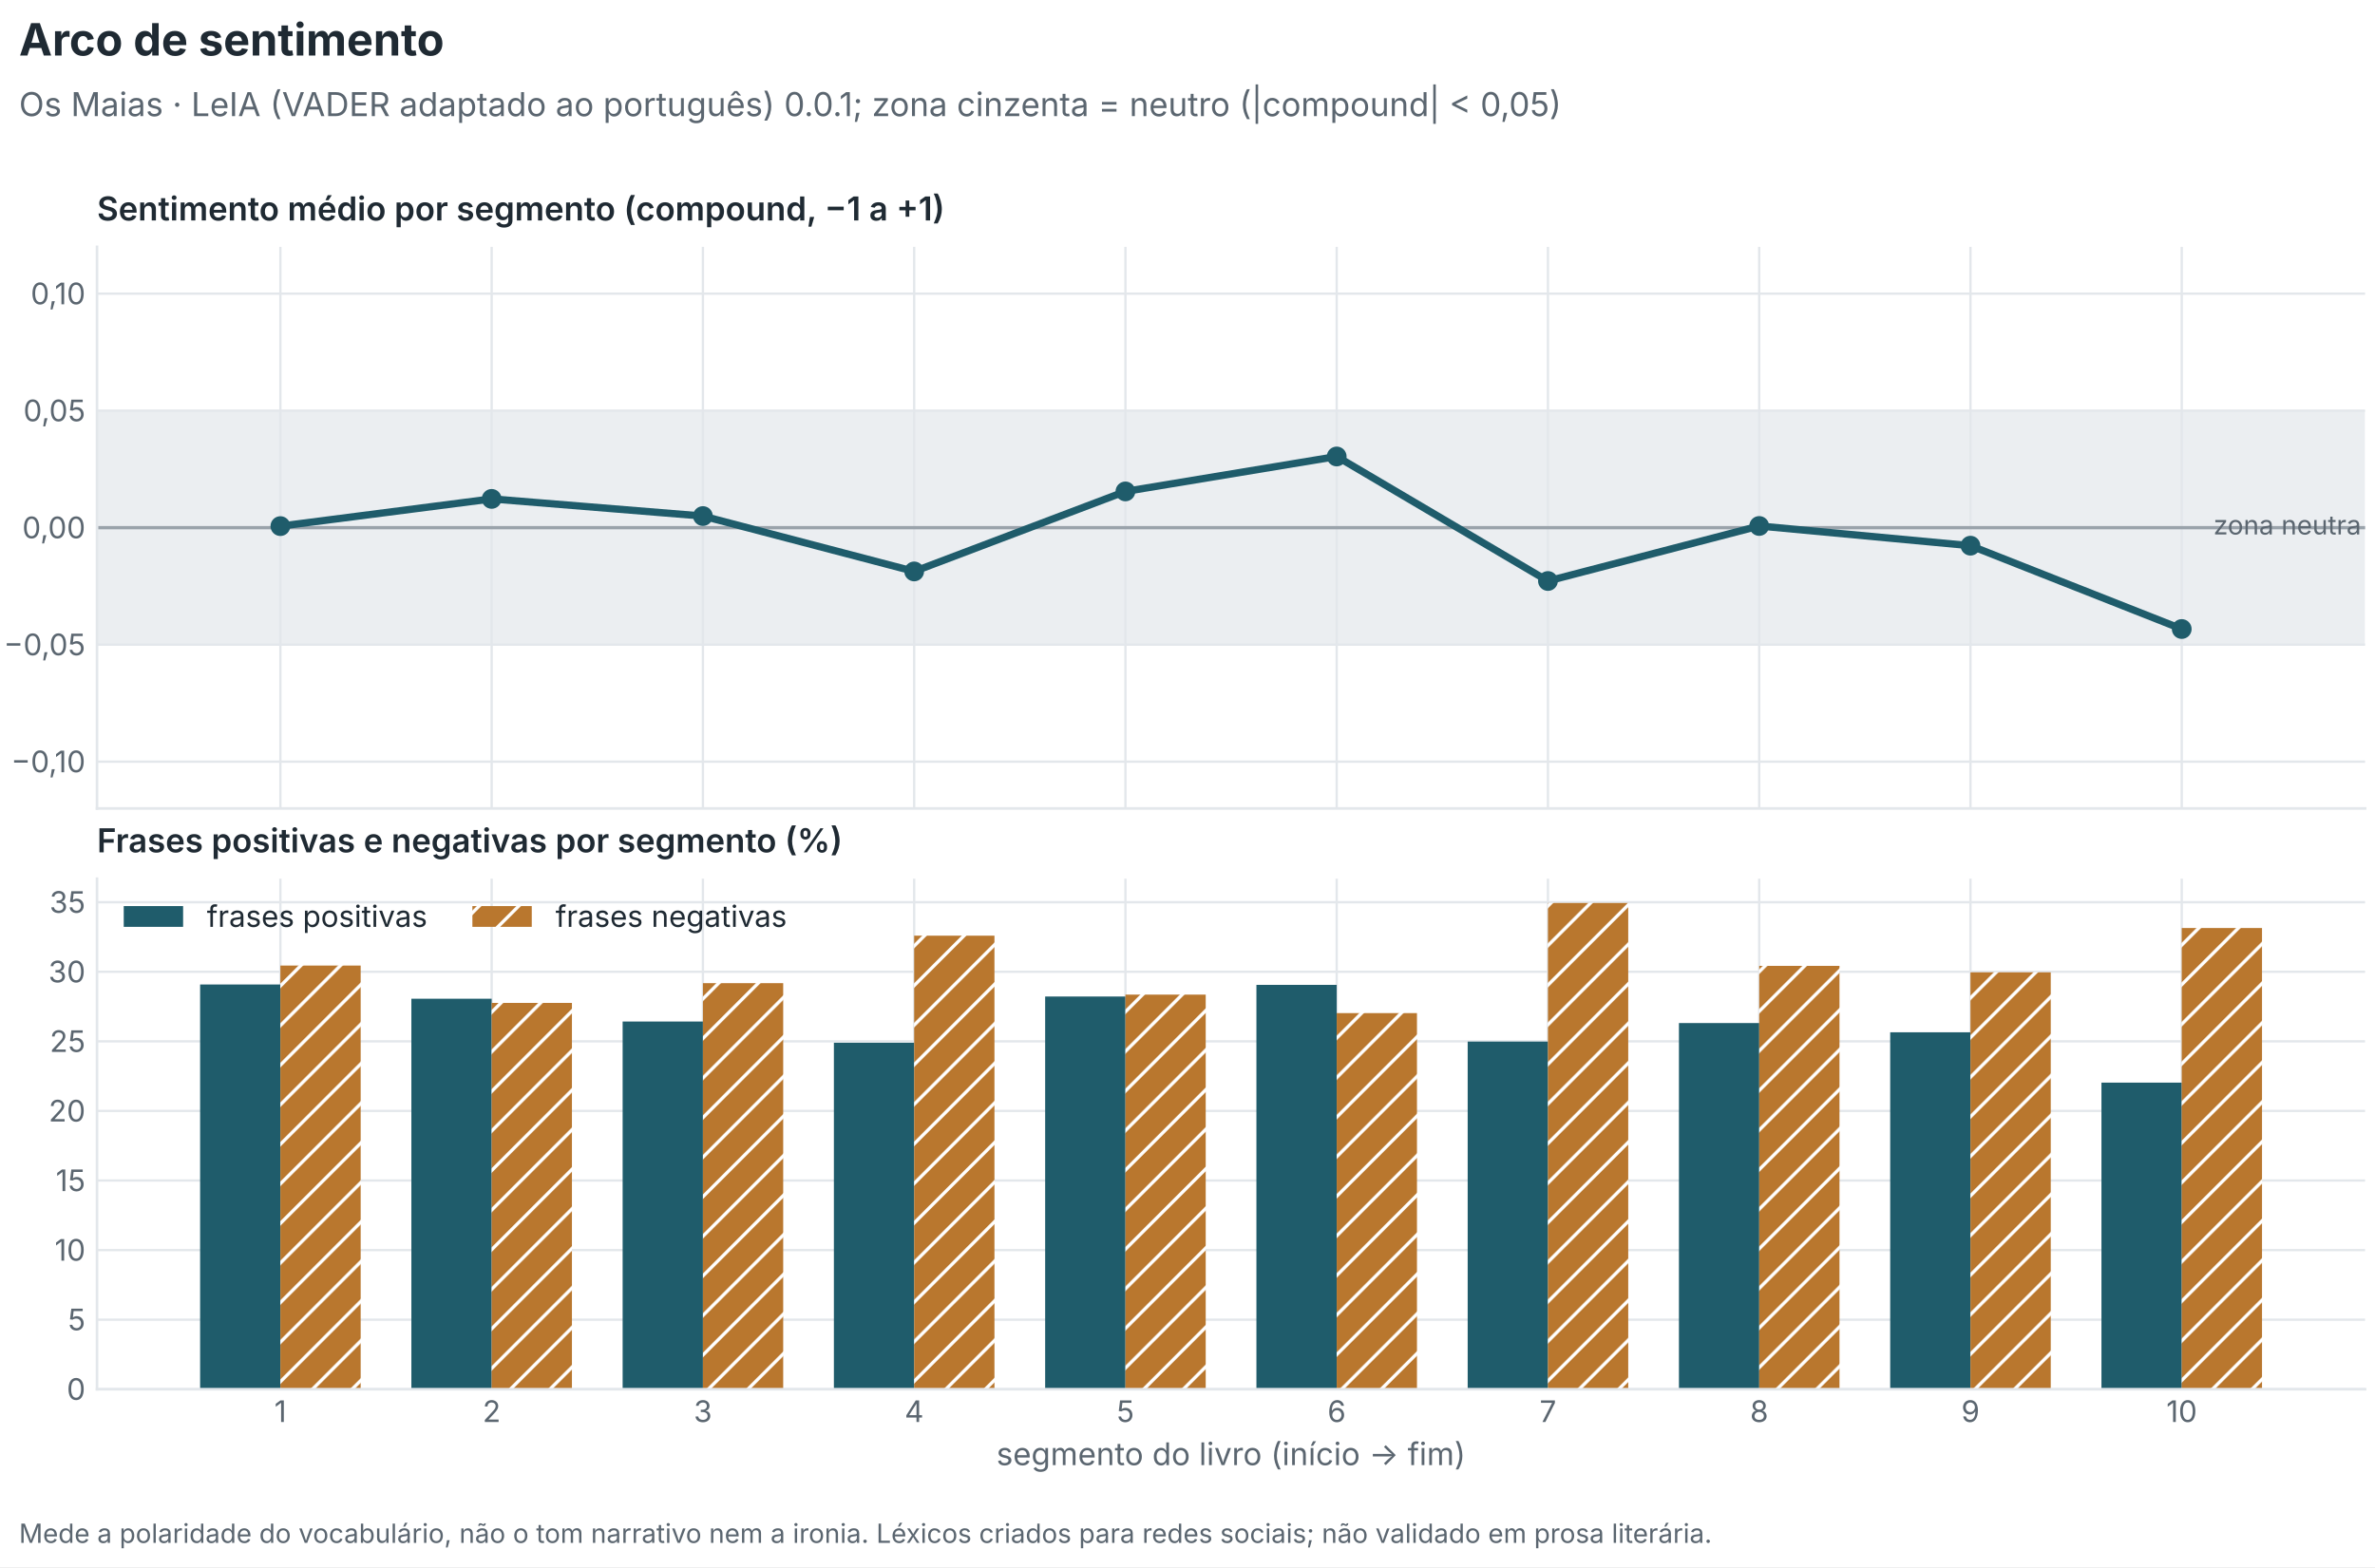
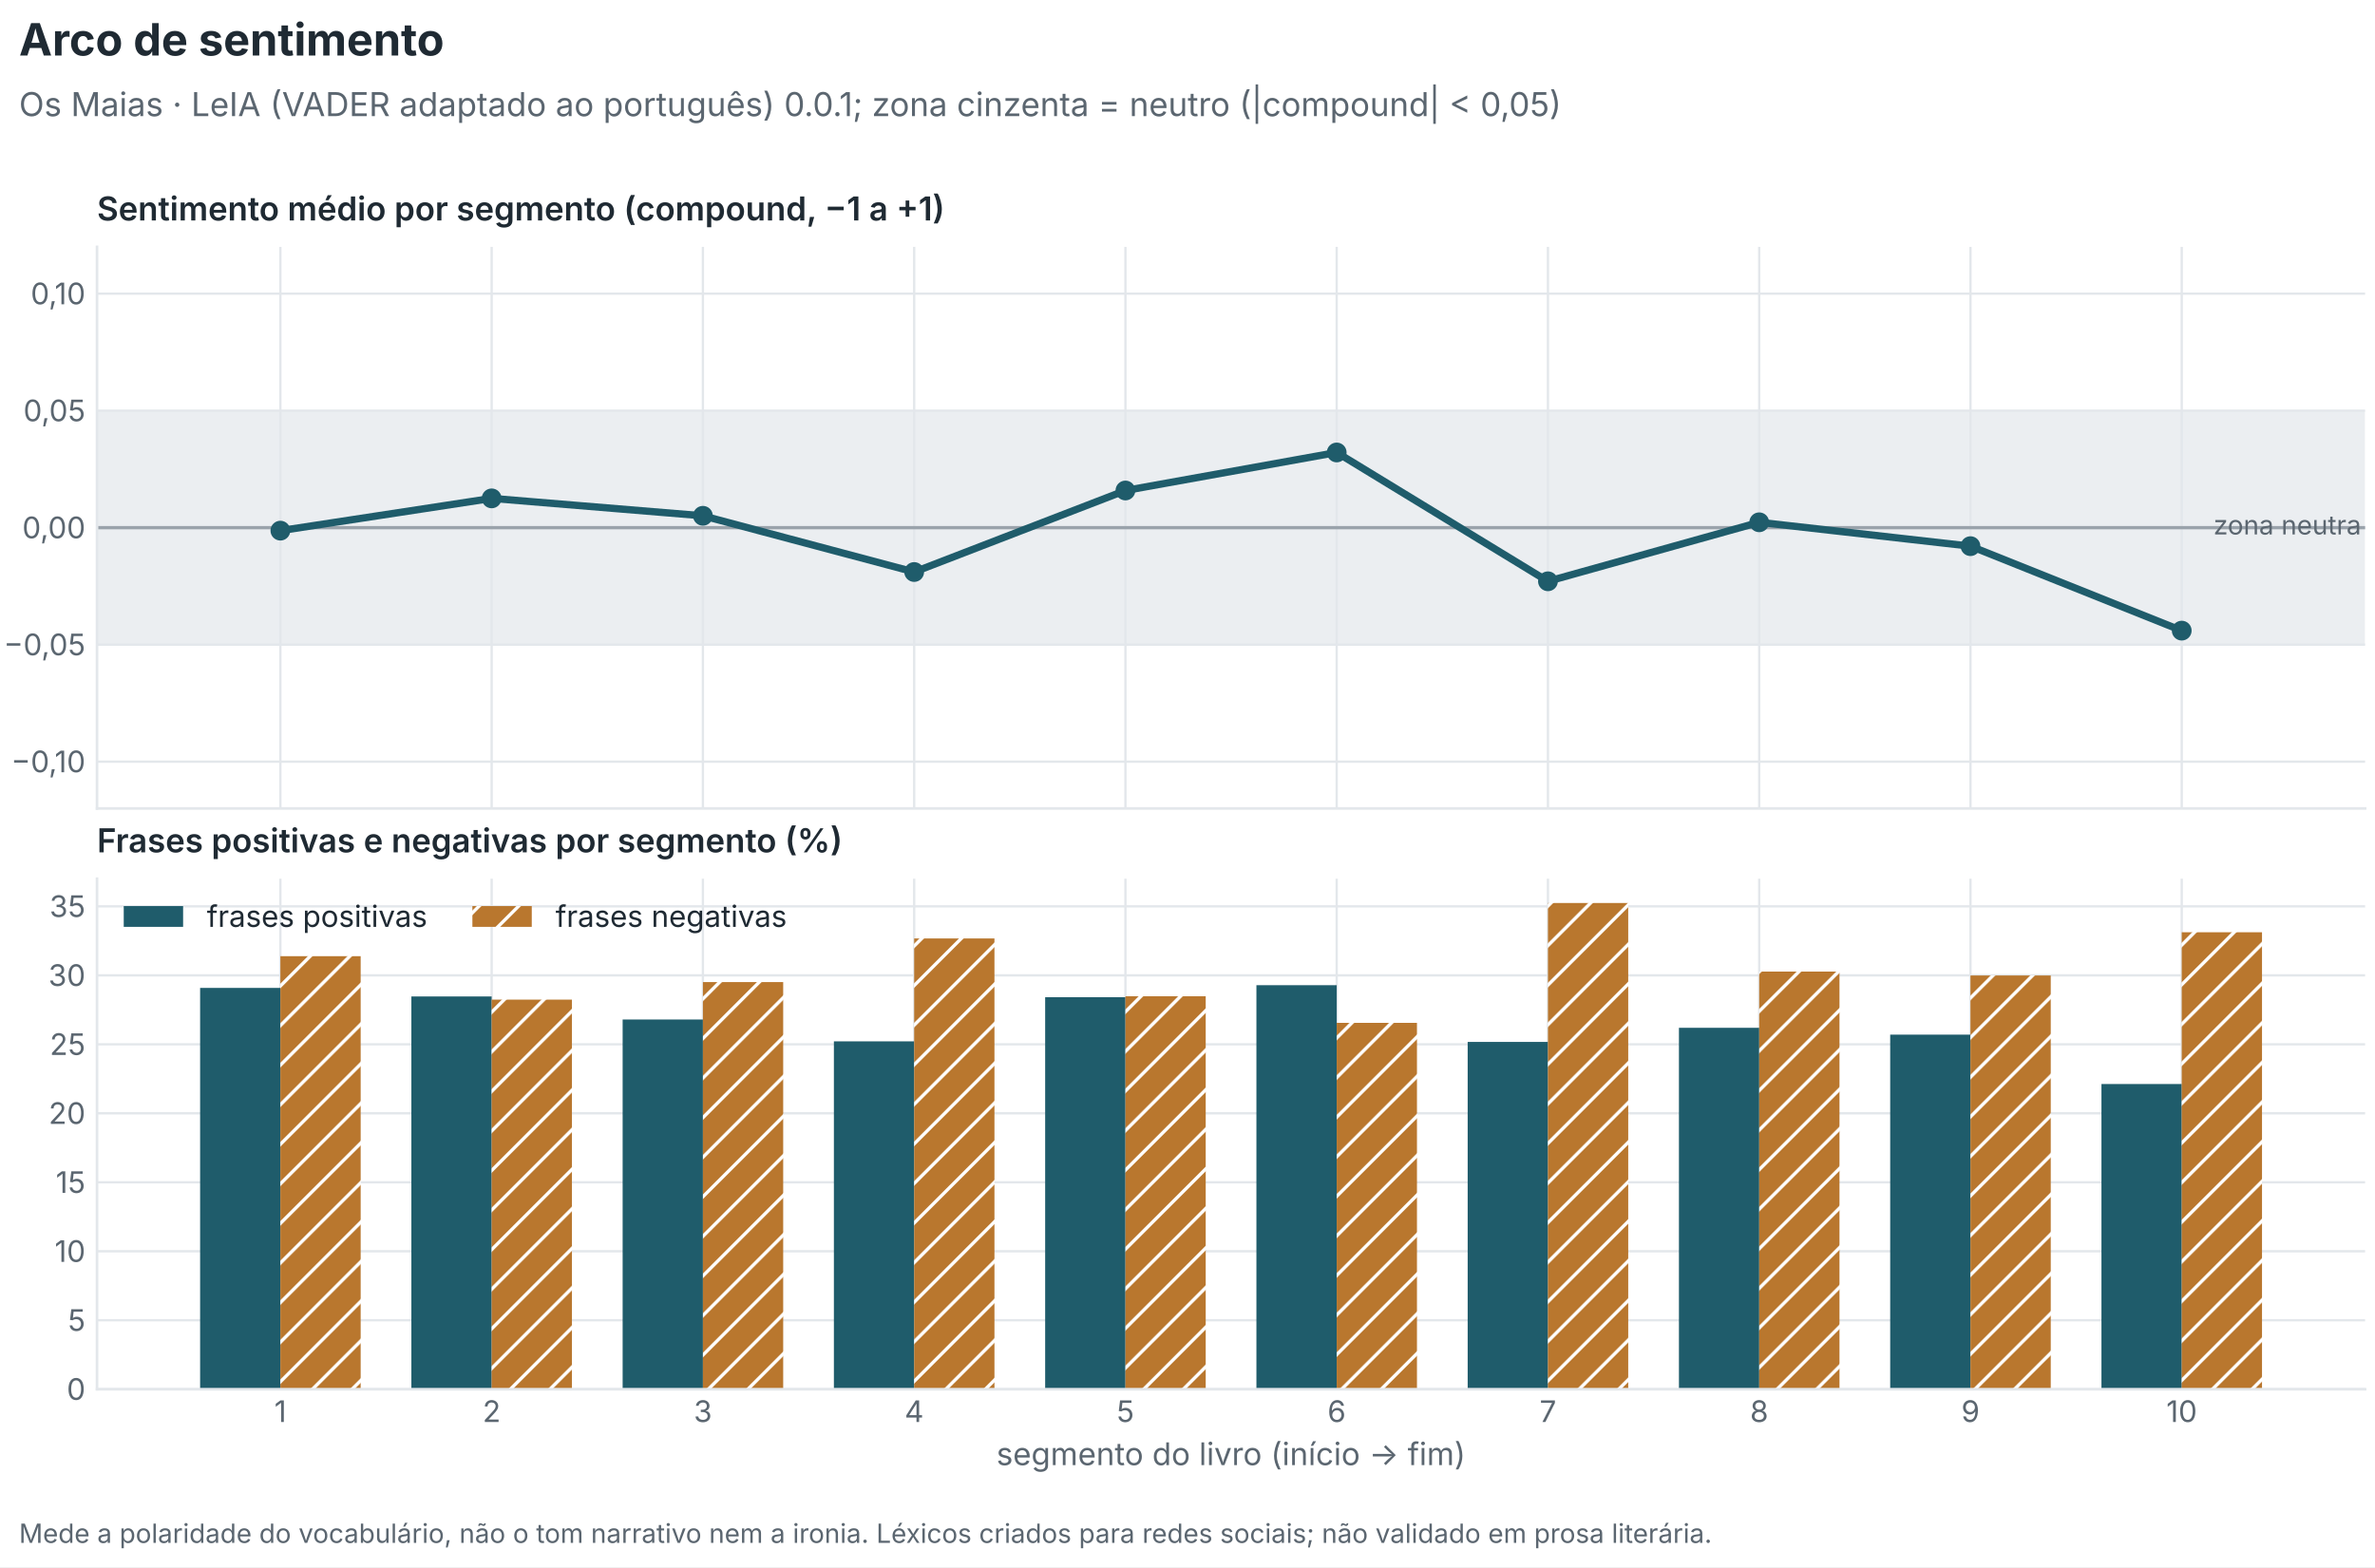
<svg xmlns="http://www.w3.org/2000/svg" xmlns:xlink="http://www.w3.org/1999/xlink" width="720pt" height="475.2pt" viewBox="0 0 720 475.2" version="1.1">
  <defs>
    <style type="text/css">*{stroke-linejoin: round; stroke-linecap: butt}</style>
  </defs>
  <g id="figure_1">
    <g id="patch_1">
      <path d="M 0 475.2  L 720 475.2  L 720 0  L 0 0  z " style="fill: #ffffff" />
    </g>
    <g id="axes_1">
      <g id="patch_2">
        <path d="M 29.412 245.155  L 717 245.155  L 717 74.86  L 29.412 74.86  z " style="fill: #ffffff" />
      </g>
      <g id="matplotlib.axis_1">
        <g id="xtick_1">
          <g id="line2d_1">
-             <path d="M 85.003 245.155  L 85.003 74.86  " clip-path="url(#pc382c0d36b)" style="fill: none; stroke: #e3e7eb; stroke-width: 0.7; stroke-linecap: square" />
+             <path d="M 85.003 245.155  L 85.003 74.86  " clip-path="url(#p5a84aa1710)" style="fill: none; stroke: #e3e7eb; stroke-width: 0.7; stroke-linecap: square" />
          </g>
          <g id="line2d_2" />
        </g>
        <g id="xtick_2">
          <g id="line2d_3">
-             <path d="M 149.048 245.155  L 149.048 74.86  " clip-path="url(#pc382c0d36b)" style="fill: none; stroke: #e3e7eb; stroke-width: 0.7; stroke-linecap: square" />
+             <path d="M 149.048 245.155  L 149.048 74.86  " clip-path="url(#p5a84aa1710)" style="fill: none; stroke: #e3e7eb; stroke-width: 0.7; stroke-linecap: square" />
          </g>
          <g id="line2d_4" />
        </g>
        <g id="xtick_3">
          <g id="line2d_5">
-             <path d="M 213.093 245.155  L 213.093 74.86  " clip-path="url(#pc382c0d36b)" style="fill: none; stroke: #e3e7eb; stroke-width: 0.7; stroke-linecap: square" />
+             <path d="M 213.093 245.155  L 213.093 74.86  " clip-path="url(#p5a84aa1710)" style="fill: none; stroke: #e3e7eb; stroke-width: 0.7; stroke-linecap: square" />
          </g>
          <g id="line2d_6" />
        </g>
        <g id="xtick_4">
          <g id="line2d_7">
-             <path d="M 277.138 245.155  L 277.138 74.86  " clip-path="url(#pc382c0d36b)" style="fill: none; stroke: #e3e7eb; stroke-width: 0.7; stroke-linecap: square" />
+             <path d="M 277.138 245.155  L 277.138 74.86  " clip-path="url(#p5a84aa1710)" style="fill: none; stroke: #e3e7eb; stroke-width: 0.7; stroke-linecap: square" />
          </g>
          <g id="line2d_8" />
        </g>
        <g id="xtick_5">
          <g id="line2d_9">
-             <path d="M 341.183 245.155  L 341.183 74.86  " clip-path="url(#pc382c0d36b)" style="fill: none; stroke: #e3e7eb; stroke-width: 0.7; stroke-linecap: square" />
+             <path d="M 341.183 245.155  L 341.183 74.86  " clip-path="url(#p5a84aa1710)" style="fill: none; stroke: #e3e7eb; stroke-width: 0.7; stroke-linecap: square" />
          </g>
          <g id="line2d_10" />
        </g>
        <g id="xtick_6">
          <g id="line2d_11">
-             <path d="M 405.229 245.155  L 405.229 74.86  " clip-path="url(#pc382c0d36b)" style="fill: none; stroke: #e3e7eb; stroke-width: 0.7; stroke-linecap: square" />
+             <path d="M 405.229 245.155  L 405.229 74.86  " clip-path="url(#p5a84aa1710)" style="fill: none; stroke: #e3e7eb; stroke-width: 0.7; stroke-linecap: square" />
          </g>
          <g id="line2d_12" />
        </g>
        <g id="xtick_7">
          <g id="line2d_13">
-             <path d="M 469.274 245.155  L 469.274 74.86  " clip-path="url(#pc382c0d36b)" style="fill: none; stroke: #e3e7eb; stroke-width: 0.7; stroke-linecap: square" />
+             <path d="M 469.274 245.155  L 469.274 74.86  " clip-path="url(#p5a84aa1710)" style="fill: none; stroke: #e3e7eb; stroke-width: 0.7; stroke-linecap: square" />
          </g>
          <g id="line2d_14" />
        </g>
        <g id="xtick_8">
          <g id="line2d_15">
-             <path d="M 533.319 245.155  L 533.319 74.86  " clip-path="url(#pc382c0d36b)" style="fill: none; stroke: #e3e7eb; stroke-width: 0.7; stroke-linecap: square" />
+             <path d="M 533.319 245.155  L 533.319 74.86  " clip-path="url(#p5a84aa1710)" style="fill: none; stroke: #e3e7eb; stroke-width: 0.7; stroke-linecap: square" />
          </g>
          <g id="line2d_16" />
        </g>
        <g id="xtick_9">
          <g id="line2d_17">
-             <path d="M 597.364 245.155  L 597.364 74.86  " clip-path="url(#pc382c0d36b)" style="fill: none; stroke: #e3e7eb; stroke-width: 0.7; stroke-linecap: square" />
+             <path d="M 597.364 245.155  L 597.364 74.86  " clip-path="url(#p5a84aa1710)" style="fill: none; stroke: #e3e7eb; stroke-width: 0.7; stroke-linecap: square" />
          </g>
          <g id="line2d_18" />
        </g>
        <g id="xtick_10">
          <g id="line2d_19">
-             <path d="M 661.409 245.155  L 661.409 74.86  " clip-path="url(#pc382c0d36b)" style="fill: none; stroke: #e3e7eb; stroke-width: 0.7; stroke-linecap: square" />
+             <path d="M 661.409 245.155  L 661.409 74.86  " clip-path="url(#p5a84aa1710)" style="fill: none; stroke: #e3e7eb; stroke-width: 0.7; stroke-linecap: square" />
          </g>
          <g id="line2d_20" />
        </g>
      </g>
      <g id="matplotlib.axis_2">
        <g id="ytick_1">
          <g id="line2d_21">
-             <path d="M 29.412 230.964  L 717 230.964  " clip-path="url(#pc382c0d36b)" style="fill: none; stroke: #e3e7eb; stroke-width: 0.7; stroke-linecap: square" />
+             <path d="M 29.412 230.964  L 717 230.964  " clip-path="url(#p5a84aa1710)" style="fill: none; stroke: #e3e7eb; stroke-width: 0.7; stroke-linecap: square" />
          </g>
          <g id="line2d_22" />
          <g id="text_1">
            <text style="font-size: 9px; font-family: 'Inter', 'Source Sans 3', 'Source Sans Pro', 'Helvetica Neue', 'Arial', 'DejaVu Sans', sans-serif; text-anchor: end; fill: #5b6670" x="25.912" y="234.177" transform="rotate(-0 25.91227 234.1773)">−0,10</text>
          </g>
        </g>
        <g id="ytick_2">
          <g id="line2d_23">
-             <path d="M 29.412 195.486  L 717 195.486  " clip-path="url(#pc382c0d36b)" style="fill: none; stroke: #e3e7eb; stroke-width: 0.7; stroke-linecap: square" />
+             <path d="M 29.412 195.486  L 717 195.486  " clip-path="url(#p5a84aa1710)" style="fill: none; stroke: #e3e7eb; stroke-width: 0.7; stroke-linecap: square" />
          </g>
          <g id="line2d_24" />
          <g id="text_2">
            <text style="font-size: 9px; font-family: 'Inter', 'Source Sans 3', 'Source Sans Pro', 'Helvetica Neue', 'Arial', 'DejaVu Sans', sans-serif; text-anchor: end; fill: #5b6670" x="25.912" y="198.699" transform="rotate(-0 25.91227 198.6992)">−0,05</text>
          </g>
        </g>
        <g id="ytick_3">
          <g id="line2d_25">
-             <path d="M 29.412 160.008  L 717 160.008  " clip-path="url(#pc382c0d36b)" style="fill: none; stroke: #e3e7eb; stroke-width: 0.7; stroke-linecap: square" />
+             <path d="M 29.412 160.008  L 717 160.008  " clip-path="url(#p5a84aa1710)" style="fill: none; stroke: #e3e7eb; stroke-width: 0.7; stroke-linecap: square" />
          </g>
          <g id="line2d_26" />
          <g id="text_3">
            <text style="font-size: 9px; font-family: 'Inter', 'Source Sans 3', 'Source Sans Pro', 'Helvetica Neue', 'Arial', 'DejaVu Sans', sans-serif; text-anchor: end; fill: #5b6670" x="25.912" y="163.221" transform="rotate(-0 25.91227 163.221)">0,00</text>
          </g>
        </g>
        <g id="ytick_4">
          <g id="line2d_27">
-             <path d="M 29.412 124.53  L 717 124.53  " clip-path="url(#pc382c0d36b)" style="fill: none; stroke: #e3e7eb; stroke-width: 0.7; stroke-linecap: square" />
+             <path d="M 29.412 124.53  L 717 124.53  " clip-path="url(#p5a84aa1710)" style="fill: none; stroke: #e3e7eb; stroke-width: 0.7; stroke-linecap: square" />
          </g>
          <g id="line2d_28" />
          <g id="text_4">
            <text style="font-size: 9px; font-family: 'Inter', 'Source Sans 3', 'Source Sans Pro', 'Helvetica Neue', 'Arial', 'DejaVu Sans', sans-serif; text-anchor: end; fill: #5b6670" x="25.912" y="127.743" transform="rotate(-0 25.91227 127.7429)">0,05</text>
          </g>
        </g>
        <g id="ytick_5">
          <g id="line2d_29">
-             <path d="M 29.412 89.051  L 717 89.051  " clip-path="url(#pc382c0d36b)" style="fill: none; stroke: #e3e7eb; stroke-width: 0.7; stroke-linecap: square" />
+             <path d="M 29.412 89.051  L 717 89.051  " clip-path="url(#p5a84aa1710)" style="fill: none; stroke: #e3e7eb; stroke-width: 0.7; stroke-linecap: square" />
          </g>
          <g id="line2d_30" />
          <g id="text_5">
            <text style="font-size: 9px; font-family: 'Inter', 'Source Sans 3', 'Source Sans Pro', 'Helvetica Neue', 'Arial', 'DejaVu Sans', sans-serif; text-anchor: end; fill: #5b6670" x="25.912" y="92.265" transform="rotate(-0 25.91227 92.26478)">0,10</text>
          </g>
        </g>
      </g>
      <g id="patch_3">
-         <path d="M 29.412 195.486  L 717 195.486  L 717 124.53  L 29.412 124.53  z " clip-path="url(#pc382c0d36b)" style="fill: #e3e7eb; opacity: 0.7" />
+         <path d="M 29.412 195.486  L 717 195.486  L 717 124.53  L 29.412 124.53  z " clip-path="url(#p5a84aa1710)" style="fill: #e3e7eb; opacity: 0.7" />
      </g>
      <g id="line2d_31">
-         <path d="M 29.412 160.008  L 717 160.008  " clip-path="url(#pc382c0d36b)" style="fill: none; stroke: #9aa3ab; stroke-linecap: square" />
+         <path d="M 29.412 160.008  L 717 160.008  " clip-path="url(#p5a84aa1710)" style="fill: none; stroke: #9aa3ab; stroke-linecap: square" />
      </g>
      <g id="line2d_32">
-         <path d="M 85.003 159.54  L 149.048 151.286  L 213.093 156.493  L 277.138 173.283  L 341.183 149.021  L 405.229 138.424  L 469.274 176.185  L 533.319 159.499  L 597.364 165.475  L 661.409 190.747  " clip-path="url(#pc382c0d36b)" style="fill: none; stroke: #1f5c6b; stroke-width: 2.2; stroke-linecap: square" />
+         <path d="M 85.003 160.914  L 149.048 151.129  L 213.093 156.412  L 277.138 173.459  L 341.183 148.741  L 405.229 137.209  L 469.274 176.275  L 533.319 158.384  L 597.364 165.62  L 661.409 191.234  " clip-path="url(#p5a84aa1710)" style="fill: none; stroke: #1f5c6b; stroke-width: 2.2; stroke-linecap: square" />
        <defs>
-           <path id="m5e146160c8" d="M 0 2.5  C 0.663 2.5 1.299 2.237 1.768 1.768  C 2.237 1.299 2.5 0.663 2.5 0  C 2.5 -0.663 2.237 -1.299 1.768 -1.768  C 1.299 -2.237 0.663 -2.5 0 -2.5  C -0.663 -2.5 -1.299 -2.237 -1.768 -1.768  C -2.237 -1.299 -2.5 -0.663 -2.5 0  C -2.5 0.663 -2.237 1.299 -1.768 1.768  C -1.299 2.237 -0.663 2.5 0 2.5  z " style="stroke: #1f5c6b" />
+           <path id="m04534ce191" d="M 0 2.5  C 0.663 2.5 1.299 2.237 1.768 1.768  C 2.237 1.299 2.5 0.663 2.5 0  C 2.5 -0.663 2.237 -1.299 1.768 -1.768  C 1.299 -2.237 0.663 -2.5 0 -2.5  C -0.663 -2.5 -1.299 -2.237 -1.768 -1.768  C -2.237 -1.299 -2.5 -0.663 -2.5 0  C -2.5 0.663 -2.237 1.299 -1.768 1.768  C -1.299 2.237 -0.663 2.5 0 2.5  z " style="stroke: #1f5c6b" />
        </defs>
-         <g clip-path="url(#pc382c0d36b)">
-           <use xlink:href="#m5e146160c8" x="85.003" y="159.54" style="fill: #1f5c6b; stroke: #1f5c6b" />
-           <use xlink:href="#m5e146160c8" x="149.048" y="151.286" style="fill: #1f5c6b; stroke: #1f5c6b" />
-           <use xlink:href="#m5e146160c8" x="213.093" y="156.493" style="fill: #1f5c6b; stroke: #1f5c6b" />
-           <use xlink:href="#m5e146160c8" x="277.138" y="173.283" style="fill: #1f5c6b; stroke: #1f5c6b" />
-           <use xlink:href="#m5e146160c8" x="341.183" y="149.021" style="fill: #1f5c6b; stroke: #1f5c6b" />
-           <use xlink:href="#m5e146160c8" x="405.229" y="138.424" style="fill: #1f5c6b; stroke: #1f5c6b" />
-           <use xlink:href="#m5e146160c8" x="469.274" y="176.185" style="fill: #1f5c6b; stroke: #1f5c6b" />
-           <use xlink:href="#m5e146160c8" x="533.319" y="159.499" style="fill: #1f5c6b; stroke: #1f5c6b" />
-           <use xlink:href="#m5e146160c8" x="597.364" y="165.475" style="fill: #1f5c6b; stroke: #1f5c6b" />
-           <use xlink:href="#m5e146160c8" x="661.409" y="190.747" style="fill: #1f5c6b; stroke: #1f5c6b" />
+         <g clip-path="url(#p5a84aa1710)">
+           <use xlink:href="#m04534ce191" x="85.003" y="160.914" style="fill: #1f5c6b; stroke: #1f5c6b" />
+           <use xlink:href="#m04534ce191" x="149.048" y="151.129" style="fill: #1f5c6b; stroke: #1f5c6b" />
+           <use xlink:href="#m04534ce191" x="213.093" y="156.412" style="fill: #1f5c6b; stroke: #1f5c6b" />
+           <use xlink:href="#m04534ce191" x="277.138" y="173.459" style="fill: #1f5c6b; stroke: #1f5c6b" />
+           <use xlink:href="#m04534ce191" x="341.183" y="148.741" style="fill: #1f5c6b; stroke: #1f5c6b" />
+           <use xlink:href="#m04534ce191" x="405.229" y="137.209" style="fill: #1f5c6b; stroke: #1f5c6b" />
+           <use xlink:href="#m04534ce191" x="469.274" y="176.275" style="fill: #1f5c6b; stroke: #1f5c6b" />
+           <use xlink:href="#m04534ce191" x="533.319" y="158.384" style="fill: #1f5c6b; stroke: #1f5c6b" />
+           <use xlink:href="#m04534ce191" x="597.364" y="165.62" style="fill: #1f5c6b; stroke: #1f5c6b" />
+           <use xlink:href="#m04534ce191" x="661.409" y="191.234" style="fill: #1f5c6b; stroke: #1f5c6b" />
        </g>
      </g>
      <g id="patch_4">
        <path d="M 29.412 245.155  L 29.412 74.86  " style="fill: none; stroke: #e3e7eb; stroke-width: 0.8; stroke-linejoin: miter; stroke-linecap: square" />
      </g>
      <g id="patch_5">
        <path d="M 29.412 245.155  L 717 245.155  " style="fill: none; stroke: #e3e7eb; stroke-width: 0.8; stroke-linejoin: miter; stroke-linecap: square" />
      </g>
      <g id="text_6">
        <text style="font-size: 8px; font-family: 'Inter', 'Source Sans 3', 'Source Sans Pro', 'Helvetica Neue', 'Arial', 'DejaVu Sans', sans-serif; text-anchor: start; fill: #5b6670" x="671.015" y="162.076" transform="rotate(-0 671.0154 162.0759)">zona neutra</text>
      </g>
      <g id="text_7">
        <text style="font-weight: 600; font-size: 10px; font-family: 'Inter', 'Source Sans 3', 'Source Sans Pro', 'Helvetica Neue', 'Arial', 'DejaVu Sans', sans-serif; text-anchor: start; fill: #1f2a33" x="29.412" y="66.86" transform="rotate(-0 29.41227 66.86024)">Sentimento médio por segmento (compound, −1 a +1)</text>
      </g>
    </g>
    <g id="axes_2">
      <g id="patch_6">
        <path d="M 29.412 421.279  L 717 421.279  L 717 266.465  L 29.412 266.465  z " style="fill: #ffffff" />
      </g>
      <g id="matplotlib.axis_3">
        <g id="xtick_11">
          <g id="line2d_33">
-             <path d="M 85.003 421.279  L 85.003 266.465  " clip-path="url(#p7c6777605a)" style="fill: none; stroke: #e3e7eb; stroke-width: 0.7; stroke-linecap: square" />
+             <path d="M 85.003 421.279  L 85.003 266.465  " clip-path="url(#p89c6bdb8b8)" style="fill: none; stroke: #e3e7eb; stroke-width: 0.7; stroke-linecap: square" />
          </g>
          <g id="line2d_34" />
          <g id="text_8">
            <text style="font-size: 9px; font-family: 'Inter', 'Source Sans 3', 'Source Sans Pro', 'Helvetica Neue', 'Arial', 'DejaVu Sans', sans-serif; text-anchor: middle; fill: #5b6670" x="85.003" y="431.205" transform="rotate(-0 85.00336 431.2054)">1</text>
          </g>
        </g>
        <g id="xtick_12">
          <g id="line2d_35">
-             <path d="M 149.048 421.279  L 149.048 266.465  " clip-path="url(#p7c6777605a)" style="fill: none; stroke: #e3e7eb; stroke-width: 0.7; stroke-linecap: square" />
+             <path d="M 149.048 421.279  L 149.048 266.465  " clip-path="url(#p89c6bdb8b8)" style="fill: none; stroke: #e3e7eb; stroke-width: 0.7; stroke-linecap: square" />
          </g>
          <g id="line2d_36" />
          <g id="text_9">
            <text style="font-size: 9px; font-family: 'Inter', 'Source Sans 3', 'Source Sans Pro', 'Helvetica Neue', 'Arial', 'DejaVu Sans', sans-serif; text-anchor: middle; fill: #5b6670" x="149.048" y="431.205" transform="rotate(-0 149.0484 431.2054)">2</text>
          </g>
        </g>
        <g id="xtick_13">
          <g id="line2d_37">
-             <path d="M 213.093 421.279  L 213.093 266.465  " clip-path="url(#p7c6777605a)" style="fill: none; stroke: #e3e7eb; stroke-width: 0.7; stroke-linecap: square" />
+             <path d="M 213.093 421.279  L 213.093 266.465  " clip-path="url(#p89c6bdb8b8)" style="fill: none; stroke: #e3e7eb; stroke-width: 0.7; stroke-linecap: square" />
          </g>
          <g id="line2d_38" />
          <g id="text_10">
            <text style="font-size: 9px; font-family: 'Inter', 'Source Sans 3', 'Source Sans Pro', 'Helvetica Neue', 'Arial', 'DejaVu Sans', sans-serif; text-anchor: middle; fill: #5b6670" x="213.093" y="431.205" transform="rotate(-0 213.0934 431.2054)">3</text>
          </g>
        </g>
        <g id="xtick_14">
          <g id="line2d_39">
-             <path d="M 277.138 421.279  L 277.138 266.465  " clip-path="url(#p7c6777605a)" style="fill: none; stroke: #e3e7eb; stroke-width: 0.7; stroke-linecap: square" />
+             <path d="M 277.138 421.279  L 277.138 266.465  " clip-path="url(#p89c6bdb8b8)" style="fill: none; stroke: #e3e7eb; stroke-width: 0.7; stroke-linecap: square" />
          </g>
          <g id="line2d_40" />
          <g id="text_11">
            <text style="font-size: 9px; font-family: 'Inter', 'Source Sans 3', 'Source Sans Pro', 'Helvetica Neue', 'Arial', 'DejaVu Sans', sans-serif; text-anchor: middle; fill: #5b6670" x="277.138" y="431.205" transform="rotate(-0 277.1385 431.2054)">4</text>
          </g>
        </g>
        <g id="xtick_15">
          <g id="line2d_41">
-             <path d="M 341.183 421.279  L 341.183 266.465  " clip-path="url(#p7c6777605a)" style="fill: none; stroke: #e3e7eb; stroke-width: 0.7; stroke-linecap: square" />
+             <path d="M 341.183 421.279  L 341.183 266.465  " clip-path="url(#p89c6bdb8b8)" style="fill: none; stroke: #e3e7eb; stroke-width: 0.7; stroke-linecap: square" />
          </g>
          <g id="line2d_42" />
          <g id="text_12">
            <text style="font-size: 9px; font-family: 'Inter', 'Source Sans 3', 'Source Sans Pro', 'Helvetica Neue', 'Arial', 'DejaVu Sans', sans-serif; text-anchor: middle; fill: #5b6670" x="341.183" y="431.205" transform="rotate(-0 341.1835 431.2054)">5</text>
          </g>
        </g>
        <g id="xtick_16">
          <g id="line2d_43">
-             <path d="M 405.229 421.279  L 405.229 266.465  " clip-path="url(#p7c6777605a)" style="fill: none; stroke: #e3e7eb; stroke-width: 0.7; stroke-linecap: square" />
+             <path d="M 405.229 421.279  L 405.229 266.465  " clip-path="url(#p89c6bdb8b8)" style="fill: none; stroke: #e3e7eb; stroke-width: 0.7; stroke-linecap: square" />
          </g>
          <g id="line2d_44" />
          <g id="text_13">
            <text style="font-size: 9px; font-family: 'Inter', 'Source Sans 3', 'Source Sans Pro', 'Helvetica Neue', 'Arial', 'DejaVu Sans', sans-serif; text-anchor: middle; fill: #5b6670" x="405.229" y="431.205" transform="rotate(-0 405.2285 431.2054)">6</text>
          </g>
        </g>
        <g id="xtick_17">
          <g id="line2d_45">
-             <path d="M 469.274 421.279  L 469.274 266.465  " clip-path="url(#p7c6777605a)" style="fill: none; stroke: #e3e7eb; stroke-width: 0.7; stroke-linecap: square" />
+             <path d="M 469.274 421.279  L 469.274 266.465  " clip-path="url(#p89c6bdb8b8)" style="fill: none; stroke: #e3e7eb; stroke-width: 0.7; stroke-linecap: square" />
          </g>
          <g id="line2d_46" />
          <g id="text_14">
            <text style="font-size: 9px; font-family: 'Inter', 'Source Sans 3', 'Source Sans Pro', 'Helvetica Neue', 'Arial', 'DejaVu Sans', sans-serif; text-anchor: middle; fill: #5b6670" x="469.274" y="431.205" transform="rotate(-0 469.2736 431.2054)">7</text>
          </g>
        </g>
        <g id="xtick_18">
          <g id="line2d_47">
-             <path d="M 533.319 421.279  L 533.319 266.465  " clip-path="url(#p7c6777605a)" style="fill: none; stroke: #e3e7eb; stroke-width: 0.7; stroke-linecap: square" />
+             <path d="M 533.319 421.279  L 533.319 266.465  " clip-path="url(#p89c6bdb8b8)" style="fill: none; stroke: #e3e7eb; stroke-width: 0.7; stroke-linecap: square" />
          </g>
          <g id="line2d_48" />
          <g id="text_15">
            <text style="font-size: 9px; font-family: 'Inter', 'Source Sans 3', 'Source Sans Pro', 'Helvetica Neue', 'Arial', 'DejaVu Sans', sans-serif; text-anchor: middle; fill: #5b6670" x="533.319" y="431.205" transform="rotate(-0 533.3186 431.2054)">8</text>
          </g>
        </g>
        <g id="xtick_19">
          <g id="line2d_49">
-             <path d="M 597.364 421.279  L 597.364 266.465  " clip-path="url(#p7c6777605a)" style="fill: none; stroke: #e3e7eb; stroke-width: 0.7; stroke-linecap: square" />
+             <path d="M 597.364 421.279  L 597.364 266.465  " clip-path="url(#p89c6bdb8b8)" style="fill: none; stroke: #e3e7eb; stroke-width: 0.7; stroke-linecap: square" />
          </g>
          <g id="line2d_50" />
          <g id="text_16">
            <text style="font-size: 9px; font-family: 'Inter', 'Source Sans 3', 'Source Sans Pro', 'Helvetica Neue', 'Arial', 'DejaVu Sans', sans-serif; text-anchor: middle; fill: #5b6670" x="597.364" y="431.205" transform="rotate(-0 597.3636 431.2054)">9</text>
          </g>
        </g>
        <g id="xtick_20">
          <g id="line2d_51">
-             <path d="M 661.409 421.279  L 661.409 266.465  " clip-path="url(#p7c6777605a)" style="fill: none; stroke: #e3e7eb; stroke-width: 0.7; stroke-linecap: square" />
+             <path d="M 661.409 421.279  L 661.409 266.465  " clip-path="url(#p89c6bdb8b8)" style="fill: none; stroke: #e3e7eb; stroke-width: 0.7; stroke-linecap: square" />
          </g>
          <g id="line2d_52" />
          <g id="text_17">
            <text style="font-size: 9px; font-family: 'Inter', 'Source Sans 3', 'Source Sans Pro', 'Helvetica Neue', 'Arial', 'DejaVu Sans', sans-serif; text-anchor: middle; fill: #5b6670" x="661.409" y="431.205" transform="rotate(-0 661.4087 431.2054)">10</text>
          </g>
        </g>
        <g id="text_18">
          <text style="font-size: 9.5px; font-family: 'Inter', 'Source Sans 3', 'Source Sans Pro', 'Helvetica Neue', 'Arial', 'DejaVu Sans', sans-serif; text-anchor: middle; fill: #5b6670" x="373.206" y="444.294" transform="rotate(-0 373.206 444.2937)">segmento do livro (início → fim)</text>
        </g>
      </g>
      <g id="matplotlib.axis_4">
        <g id="ytick_6">
          <g id="line2d_53">
-             <path d="M 29.412 421.279  L 717 421.279  " clip-path="url(#p7c6777605a)" style="fill: none; stroke: #e3e7eb; stroke-width: 0.7; stroke-linecap: square" />
+             <path d="M 29.412 421.279  L 717 421.279  " clip-path="url(#p89c6bdb8b8)" style="fill: none; stroke: #e3e7eb; stroke-width: 0.7; stroke-linecap: square" />
          </g>
          <g id="line2d_54" />
          <g id="text_19">
            <text style="font-size: 9px; font-family: 'Inter', 'Source Sans 3', 'Source Sans Pro', 'Helvetica Neue', 'Arial', 'DejaVu Sans', sans-serif; text-anchor: end; fill: #5b6670" x="25.912" y="424.492" transform="rotate(-0 25.91227 424.4921)">0</text>
          </g>
        </g>
        <g id="ytick_7">
          <g id="line2d_55">
-             <path d="M 29.412 400.18  L 717 400.18  " clip-path="url(#p7c6777605a)" style="fill: none; stroke: #e3e7eb; stroke-width: 0.7; stroke-linecap: square" />
+             <path d="M 29.412 400.361  L 717 400.361  " clip-path="url(#p89c6bdb8b8)" style="fill: none; stroke: #e3e7eb; stroke-width: 0.7; stroke-linecap: square" />
          </g>
          <g id="line2d_56" />
          <g id="text_20">
-             <text style="font-size: 9px; font-family: 'Inter', 'Source Sans 3', 'Source Sans Pro', 'Helvetica Neue', 'Arial', 'DejaVu Sans', sans-serif; text-anchor: end; fill: #5b6670" x="25.912" y="403.393" transform="rotate(-0 25.91227 403.3932)">5</text>
+             <text style="font-size: 9px; font-family: 'Inter', 'Source Sans 3', 'Source Sans Pro', 'Helvetica Neue', 'Arial', 'DejaVu Sans', sans-serif; text-anchor: end; fill: #5b6670" x="25.912" y="403.574" transform="rotate(-0 25.91227 403.5738)">5</text>
          </g>
        </g>
        <g id="ytick_8">
          <g id="line2d_57">
-             <path d="M 29.412 379.081  L 717 379.081  " clip-path="url(#p7c6777605a)" style="fill: none; stroke: #e3e7eb; stroke-width: 0.7; stroke-linecap: square" />
+             <path d="M 29.412 379.442  L 717 379.442  " clip-path="url(#p89c6bdb8b8)" style="fill: none; stroke: #e3e7eb; stroke-width: 0.7; stroke-linecap: square" />
          </g>
          <g id="line2d_58" />
          <g id="text_21">
-             <text style="font-size: 9px; font-family: 'Inter', 'Source Sans 3', 'Source Sans Pro', 'Helvetica Neue', 'Arial', 'DejaVu Sans', sans-serif; text-anchor: end; fill: #5b6670" x="25.912" y="382.294" transform="rotate(-0 25.91227 382.2942)">10</text>
+             <text style="font-size: 9px; font-family: 'Inter', 'Source Sans 3', 'Source Sans Pro', 'Helvetica Neue', 'Arial', 'DejaVu Sans', sans-serif; text-anchor: end; fill: #5b6670" x="25.912" y="382.656" transform="rotate(-0 25.91227 382.6556)">10</text>
          </g>
        </g>
        <g id="ytick_9">
          <g id="line2d_59">
-             <path d="M 29.412 357.982  L 717 357.982  " clip-path="url(#p7c6777605a)" style="fill: none; stroke: #e3e7eb; stroke-width: 0.7; stroke-linecap: square" />
+             <path d="M 29.412 358.524  L 717 358.524  " clip-path="url(#p89c6bdb8b8)" style="fill: none; stroke: #e3e7eb; stroke-width: 0.7; stroke-linecap: square" />
          </g>
          <g id="line2d_60" />
          <g id="text_22">
-             <text style="font-size: 9px; font-family: 'Inter', 'Source Sans 3', 'Source Sans Pro', 'Helvetica Neue', 'Arial', 'DejaVu Sans', sans-serif; text-anchor: end; fill: #5b6670" x="25.912" y="361.195" transform="rotate(-0 25.91227 361.1953)">15</text>
+             <text style="font-size: 9px; font-family: 'Inter', 'Source Sans 3', 'Source Sans Pro', 'Helvetica Neue', 'Arial', 'DejaVu Sans', sans-serif; text-anchor: end; fill: #5b6670" x="25.912" y="361.737" transform="rotate(-0 25.91227 361.7373)">15</text>
          </g>
        </g>
        <g id="ytick_10">
          <g id="line2d_61">
-             <path d="M 29.412 336.883  L 717 336.883  " clip-path="url(#p7c6777605a)" style="fill: none; stroke: #e3e7eb; stroke-width: 0.7; stroke-linecap: square" />
+             <path d="M 29.412 337.606  L 717 337.606  " clip-path="url(#p89c6bdb8b8)" style="fill: none; stroke: #e3e7eb; stroke-width: 0.7; stroke-linecap: square" />
          </g>
          <g id="line2d_62" />
          <g id="text_23">
-             <text style="font-size: 9px; font-family: 'Inter', 'Source Sans 3', 'Source Sans Pro', 'Helvetica Neue', 'Arial', 'DejaVu Sans', sans-serif; text-anchor: end; fill: #5b6670" x="25.912" y="340.096" transform="rotate(-0 25.91227 340.0963)">20</text>
+             <text style="font-size: 9px; font-family: 'Inter', 'Source Sans 3', 'Source Sans Pro', 'Helvetica Neue', 'Arial', 'DejaVu Sans', sans-serif; text-anchor: end; fill: #5b6670" x="25.912" y="340.819" transform="rotate(-0 25.91227 340.819)">20</text>
          </g>
        </g>
        <g id="ytick_11">
          <g id="line2d_63">
-             <path d="M 29.412 315.784  L 717 315.784  " clip-path="url(#p7c6777605a)" style="fill: none; stroke: #e3e7eb; stroke-width: 0.7; stroke-linecap: square" />
+             <path d="M 29.412 316.687  L 717 316.687  " clip-path="url(#p89c6bdb8b8)" style="fill: none; stroke: #e3e7eb; stroke-width: 0.7; stroke-linecap: square" />
          </g>
          <g id="line2d_64" />
          <g id="text_24">
-             <text style="font-size: 9px; font-family: 'Inter', 'Source Sans 3', 'Source Sans Pro', 'Helvetica Neue', 'Arial', 'DejaVu Sans', sans-serif; text-anchor: end; fill: #5b6670" x="25.912" y="318.997" transform="rotate(-0 25.91227 318.9974)">25</text>
+             <text style="font-size: 9px; font-family: 'Inter', 'Source Sans 3', 'Source Sans Pro', 'Helvetica Neue', 'Arial', 'DejaVu Sans', sans-serif; text-anchor: end; fill: #5b6670" x="25.912" y="319.901" transform="rotate(-0 25.91227 319.9007)">25</text>
          </g>
        </g>
        <g id="ytick_12">
          <g id="line2d_65">
-             <path d="M 29.412 294.685  L 717 294.685  " clip-path="url(#p7c6777605a)" style="fill: none; stroke: #e3e7eb; stroke-width: 0.7; stroke-linecap: square" />
+             <path d="M 29.412 295.769  L 717 295.769  " clip-path="url(#p89c6bdb8b8)" style="fill: none; stroke: #e3e7eb; stroke-width: 0.7; stroke-linecap: square" />
          </g>
          <g id="line2d_66" />
          <g id="text_25">
-             <text style="font-size: 9px; font-family: 'Inter', 'Source Sans 3', 'Source Sans Pro', 'Helvetica Neue', 'Arial', 'DejaVu Sans', sans-serif; text-anchor: end; fill: #5b6670" x="25.912" y="297.898" transform="rotate(-0 25.91227 297.8984)">30</text>
+             <text style="font-size: 9px; font-family: 'Inter', 'Source Sans 3', 'Source Sans Pro', 'Helvetica Neue', 'Arial', 'DejaVu Sans', sans-serif; text-anchor: end; fill: #5b6670" x="25.912" y="298.982" transform="rotate(-0 25.91227 298.9824)">30</text>
          </g>
        </g>
        <g id="ytick_13">
          <g id="line2d_67">
-             <path d="M 29.412 273.586  L 717 273.586  " clip-path="url(#p7c6777605a)" style="fill: none; stroke: #e3e7eb; stroke-width: 0.7; stroke-linecap: square" />
+             <path d="M 29.412 274.851  L 717 274.851  " clip-path="url(#p89c6bdb8b8)" style="fill: none; stroke: #e3e7eb; stroke-width: 0.7; stroke-linecap: square" />
          </g>
          <g id="line2d_68" />
          <g id="text_26">
-             <text style="font-size: 9px; font-family: 'Inter', 'Source Sans 3', 'Source Sans Pro', 'Helvetica Neue', 'Arial', 'DejaVu Sans', sans-serif; text-anchor: end; fill: #5b6670" x="25.912" y="276.799" transform="rotate(-0 25.91227 276.7995)">35</text>
+             <text style="font-size: 9px; font-family: 'Inter', 'Source Sans 3', 'Source Sans Pro', 'Helvetica Neue', 'Arial', 'DejaVu Sans', sans-serif; text-anchor: end; fill: #5b6670" x="25.912" y="278.064" transform="rotate(-0 25.91227 278.0642)">35</text>
          </g>
        </g>
      </g>
      <g id="patch_7">
-         <path d="M 60.666 421.279  L 85.003 421.279  L 85.003 298.54  L 60.666 298.54  z " clip-path="url(#p7c6777605a)" style="fill: #1f5c6b" />
+         <path d="M 60.666 421.279  L 85.003 421.279  L 85.003 299.585  L 60.666 299.585  z " clip-path="url(#p89c6bdb8b8)" style="fill: #1f5c6b" />
      </g>
      <g id="patch_8">
-         <path d="M 124.711 421.279  L 149.048 421.279  L 149.048 302.857  L 124.711 302.857  z " clip-path="url(#p7c6777605a)" style="fill: #1f5c6b" />
+         <path d="M 124.711 421.279  L 149.048 421.279  L 149.048 302.163  L 124.711 302.163  z " clip-path="url(#p89c6bdb8b8)" style="fill: #1f5c6b" />
      </g>
      <g id="patch_9">
-         <path d="M 188.756 421.279  L 213.093 421.279  L 213.093 309.766  L 188.756 309.766  z " clip-path="url(#p7c6777605a)" style="fill: #1f5c6b" />
+         <path d="M 188.756 421.279  L 213.093 421.279  L 213.093 309.166  L 188.756 309.166  z " clip-path="url(#p89c6bdb8b8)" style="fill: #1f5c6b" />
      </g>
      <g id="patch_10">
-         <path d="M 252.801 421.279  L 277.138 421.279  L 277.138 316.197  L 252.801 316.197  z " clip-path="url(#p7c6777605a)" style="fill: #1f5c6b" />
+         <path d="M 252.801 421.279  L 277.138 421.279  L 277.138 315.79  L 252.801 315.79  z " clip-path="url(#p89c6bdb8b8)" style="fill: #1f5c6b" />
      </g>
      <g id="patch_11">
-         <path d="M 316.846 421.279  L 341.183 421.279  L 341.183 302.193  L 316.846 302.193  z " clip-path="url(#p7c6777605a)" style="fill: #1f5c6b" />
+         <path d="M 316.846 421.279  L 341.183 421.279  L 341.183 302.405  L 316.846 302.405  z " clip-path="url(#p89c6bdb8b8)" style="fill: #1f5c6b" />
      </g>
      <g id="patch_12">
-         <path d="M 380.891 421.279  L 405.229 421.279  L 405.229 298.648  L 380.891 298.648  z " clip-path="url(#p7c6777605a)" style="fill: #1f5c6b" />
+         <path d="M 380.891 421.279  L 405.229 421.279  L 405.229 298.746  L 380.891 298.746  z " clip-path="url(#p89c6bdb8b8)" style="fill: #1f5c6b" />
      </g>
      <g id="patch_13">
-         <path d="M 444.936 421.279  L 469.274 421.279  L 469.274 315.85  L 444.936 315.85  z " clip-path="url(#p7c6777605a)" style="fill: #1f5c6b" />
+         <path d="M 444.936 421.279  L 469.274 421.279  L 469.274 315.963  L 444.936 315.963  z " clip-path="url(#p89c6bdb8b8)" style="fill: #1f5c6b" />
      </g>
      <g id="patch_14">
-         <path d="M 508.981 421.279  L 533.319 421.279  L 533.319 310.232  L 508.981 310.232  z " clip-path="url(#p7c6777605a)" style="fill: #1f5c6b" />
+         <path d="M 508.981 421.279  L 533.319 421.279  L 533.319 311.681  L 508.981 311.681  z " clip-path="url(#p89c6bdb8b8)" style="fill: #1f5c6b" />
      </g>
      <g id="patch_15">
-         <path d="M 573.027 421.279  L 597.364 421.279  L 597.364 313.033  L 573.027 313.033  z " clip-path="url(#p7c6777605a)" style="fill: #1f5c6b" />
+         <path d="M 573.027 421.279  L 597.364 421.279  L 597.364 313.743  L 573.027 313.743  z " clip-path="url(#p89c6bdb8b8)" style="fill: #1f5c6b" />
      </g>
      <g id="patch_16">
-         <path d="M 637.072 421.279  L 661.409 421.279  L 661.409 328.292  L 637.072 328.292  z " clip-path="url(#p7c6777605a)" style="fill: #1f5c6b" />
+         <path d="M 637.072 421.279  L 661.409 421.279  L 661.409 328.718  L 637.072 328.718  z " clip-path="url(#p89c6bdb8b8)" style="fill: #1f5c6b" />
      </g>
      <g id="patch_17">
-         <path d="M 85.003 421.279  L 109.34 421.279  L 109.34 292.792  L 85.003 292.792  z " clip-path="url(#p7c6777605a)" style="fill: url(#h2eadc766b8)" />
+         <path d="M 85.003 421.279  L 109.34 421.279  L 109.34 289.959  L 85.003 289.959  z " clip-path="url(#p89c6bdb8b8)" style="fill: url(#hef074d7ac3)" />
      </g>
      <g id="patch_18">
-         <path d="M 149.048 421.279  L 173.386 421.279  L 173.386 304.133  L 149.048 304.133  z " clip-path="url(#p7c6777605a)" style="fill: url(#h2eadc766b8)" />
+         <path d="M 149.048 421.279  L 173.386 421.279  L 173.386 303.137  L 149.048 303.137  z " clip-path="url(#p89c6bdb8b8)" style="fill: url(#hef074d7ac3)" />
      </g>
      <g id="patch_19">
-         <path d="M 213.093 421.279  L 237.431 421.279  L 237.431 298.144  L 213.093 298.144  z " clip-path="url(#p7c6777605a)" style="fill: url(#h2eadc766b8)" />
+         <path d="M 213.093 421.279  L 237.431 421.279  L 237.431 297.813  L 213.093 297.813  z " clip-path="url(#p89c6bdb8b8)" style="fill: url(#hef074d7ac3)" />
      </g>
      <g id="patch_20">
-         <path d="M 277.138 421.279  L 301.476 421.279  L 301.476 283.737  L 277.138 283.737  z " clip-path="url(#p7c6777605a)" style="fill: url(#h2eadc766b8)" />
+         <path d="M 277.138 421.279  L 301.476 421.279  L 301.476 284.585  L 277.138 284.585  z " clip-path="url(#p89c6bdb8b8)" style="fill: url(#hef074d7ac3)" />
      </g>
      <g id="patch_21">
-         <path d="M 341.183 421.279  L 365.521 421.279  L 365.521 301.617  L 341.183 301.617  z " clip-path="url(#p7c6777605a)" style="fill: url(#h2eadc766b8)" />
+         <path d="M 341.183 421.279  L 365.521 421.279  L 365.521 302.117  L 341.183 302.117  z " clip-path="url(#p89c6bdb8b8)" style="fill: url(#hef074d7ac3)" />
      </g>
      <g id="patch_22">
-         <path d="M 405.229 421.279  L 429.566 421.279  L 429.566 307.216  L 405.229 307.216  z " clip-path="url(#p7c6777605a)" style="fill: url(#h2eadc766b8)" />
+         <path d="M 405.229 421.279  L 429.566 421.279  L 429.566 310.175  L 405.229 310.175  z " clip-path="url(#p89c6bdb8b8)" style="fill: url(#hef074d7ac3)" />
      </g>
      <g id="patch_23">
-         <path d="M 469.274 421.279  L 493.611 421.279  L 493.611 273.837  L 469.274 273.837  z " clip-path="url(#p7c6777605a)" style="fill: url(#h2eadc766b8)" />
+         <path d="M 469.274 421.279  L 493.611 421.279  L 493.611 273.837  L 469.274 273.837  z " clip-path="url(#p89c6bdb8b8)" style="fill: url(#hef074d7ac3)" />
      </g>
      <g id="patch_24">
-         <path d="M 533.319 421.279  L 557.656 421.279  L 557.656 292.898  L 533.319 292.898  z " clip-path="url(#p7c6777605a)" style="fill: url(#h2eadc766b8)" />
+         <path d="M 533.319 421.279  L 557.656 421.279  L 557.656 294.633  L 533.319 294.633  z " clip-path="url(#p89c6bdb8b8)" style="fill: url(#hef074d7ac3)" />
      </g>
      <g id="patch_25">
-         <path d="M 597.364 421.279  L 621.701 421.279  L 621.701 294.864  L 597.364 294.864  z " clip-path="url(#p7c6777605a)" style="fill: url(#h2eadc766b8)" />
+         <path d="M 597.364 421.279  L 621.701 421.279  L 621.701 295.82  L 597.364 295.82  z " clip-path="url(#p89c6bdb8b8)" style="fill: url(#hef074d7ac3)" />
      </g>
      <g id="patch_26">
-         <path d="M 661.409 421.279  L 685.746 421.279  L 685.746 281.405  L 661.409 281.405  z " clip-path="url(#p7c6777605a)" style="fill: url(#h2eadc766b8)" />
+         <path d="M 661.409 421.279  L 685.746 421.279  L 685.746 282.7  L 661.409 282.7  z " clip-path="url(#p89c6bdb8b8)" style="fill: url(#hef074d7ac3)" />
      </g>
      <g id="patch_27">
        <path d="M 29.412 421.279  L 29.412 266.465  " style="fill: none; stroke: #e3e7eb; stroke-width: 0.8; stroke-linejoin: miter; stroke-linecap: square" />
      </g>
      <g id="patch_28">
        <path d="M 29.412 421.279  L 717 421.279  " style="fill: none; stroke: #e3e7eb; stroke-width: 0.8; stroke-linejoin: miter; stroke-linecap: square" />
      </g>
      <g id="text_27">
        <text style="font-weight: 600; font-size: 10px; font-family: 'Inter', 'Source Sans 3', 'Source Sans Pro', 'Helvetica Neue', 'Arial', 'DejaVu Sans', sans-serif; text-anchor: start; fill: #1f2a33" x="29.412" y="258.465" transform="rotate(-0 29.41227 258.4651)">Frases positivas e negativas por segmento (%)</text>
      </g>
      <g id="legend_1">
        <g id="patch_29">
          <path d="M 37.512 281.063  L 55.512 281.063  L 55.512 274.763  L 37.512 274.763  z " style="fill: #1f5c6b" />
        </g>
        <g id="text_28">
          <text style="font-size: 9px; font-family: 'Inter', 'Source Sans 3', 'Source Sans Pro', 'Helvetica Neue', 'Arial', 'DejaVu Sans', sans-serif; text-anchor: start; fill: #1f2a33" x="62.712" y="281.063" transform="rotate(-0 62.71227 281.0634)">frases positivas</text>
        </g>
        <g id="patch_30">
-           <path d="M 143.209 281.063  L 161.209 281.063  L 161.209 274.763  L 143.209 274.763  z " style="fill: url(#h2eadc766b8)" />
+           <path d="M 143.209 281.063  L 161.209 281.063  L 161.209 274.763  L 143.209 274.763  z " style="fill: url(#hef074d7ac3)" />
        </g>
        <g id="text_29">
          <text style="font-size: 9px; font-family: 'Inter', 'Source Sans 3', 'Source Sans Pro', 'Helvetica Neue', 'Arial', 'DejaVu Sans', sans-serif; text-anchor: start; fill: #1f2a33" x="168.409" y="281.063" transform="rotate(-0 168.4088 281.0634)">frases negativas</text>
        </g>
      </g>
    </g>
    <g id="text_30">
      <text style="font-weight: 700; font-size: 13.5px; font-family: 'Inter', 'Source Sans 3', 'Source Sans Pro', 'Helvetica Neue', 'Arial', 'DejaVu Sans', sans-serif; text-anchor: start; fill: #1f2a33" x="5.76" y="16.84" transform="rotate(-0 5.76 16.83984)">Arco de sentimento</text>
    </g>
    <g id="text_31">
      <text style="font-size: 10px; font-family: 'Inter', 'Source Sans 3', 'Source Sans Pro', 'Helvetica Neue', 'Arial', 'DejaVu Sans', sans-serif; text-anchor: start; fill: #5b6670" x="5.76" y="35.219" transform="rotate(-0 5.76 35.21937)">Os Maias · LeIA (VADER adaptado ao português) 0.0.1; zona cinzenta = neutro (|compound| &lt; 0,05)</text>
    </g>
    <g id="text_32">
      <text style="font-size: 8px; font-family: 'Inter', 'Source Sans 3', 'Source Sans Pro', 'Helvetica Neue', 'Arial', 'DejaVu Sans', sans-serif; text-anchor: start; fill: #5b6670" x="5.76" y="467.864" transform="rotate(-0 5.76 467.8637)">Mede a polaridade do vocabulário, não o tom narrativo nem a ironia. Léxicos criados para redes sociais; não validado em prosa literária.</text>
    </g>
  </g>
  <defs>
-     <clipPath id="pc382c0d36b">
+     <clipPath id="p5a84aa1710">
      <rect x="29.412" y="74.86" width="687.587" height="170.295" />
    </clipPath>
-     <clipPath id="p7c6777605a">
+     <clipPath id="p89c6bdb8b8">
      <rect x="29.412" y="266.465" width="687.587" height="154.814" />
    </clipPath>
  </defs>
  <defs>
-     <pattern id="h2eadc766b8" patternUnits="userSpaceOnUse" x="0" y="0" width="72" height="72">
+     <pattern id="hef074d7ac3" patternUnits="userSpaceOnUse" x="0" y="0" width="72" height="72">
      <rect x="0" y="0" width="73" height="73" fill="#b9772e" />
      <path d="M -36 36  L 36 -36  M -30 42  L 42 -30  M -24 48  L 48 -24  M -18 54  L 54 -18  M -12 60  L 60 -12  M -6 66  L 66 -6  M 0 72  L 72 0  M 6 78  L 78 6  M 12 84  L 84 12  M 18 90  L 90 18  M 24 96  L 96 24  M 30 102  L 102 30  M 36 108  L 108 36  " style="fill: #ffffff; stroke: #ffffff; stroke-width: 1.0; stroke-linecap: butt; stroke-linejoin: miter" />
    </pattern>
  </defs>
</svg>
